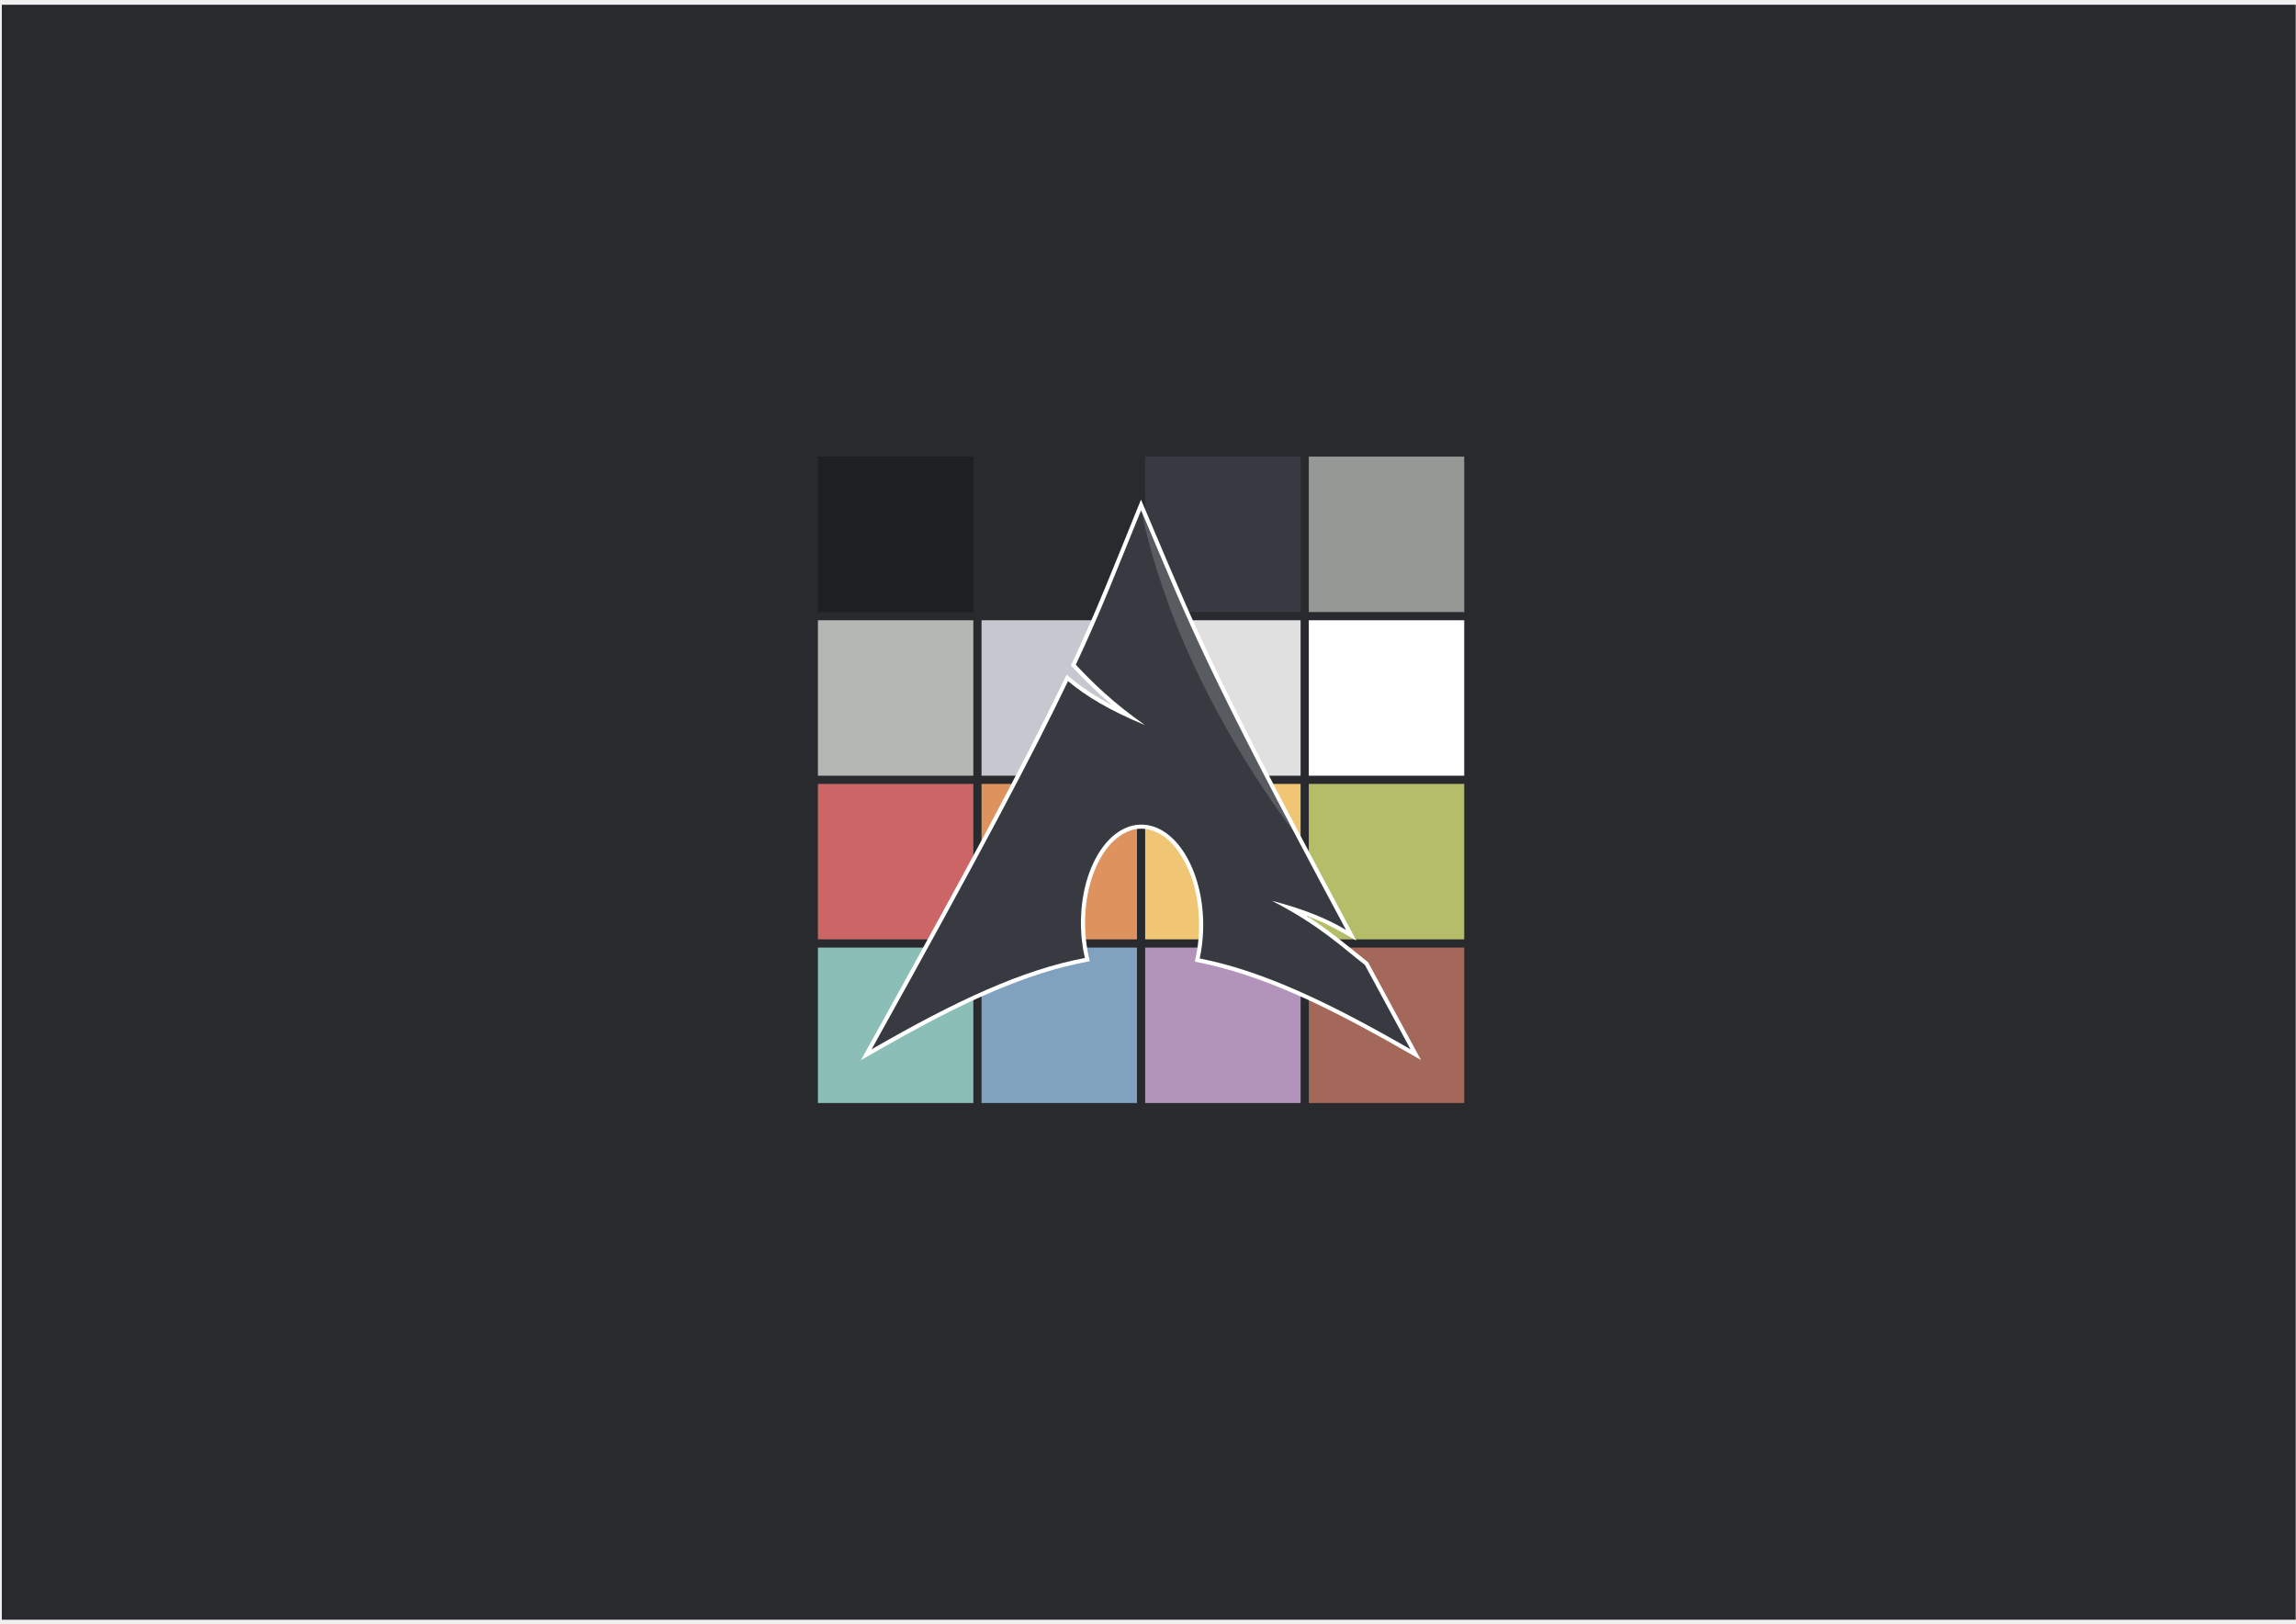
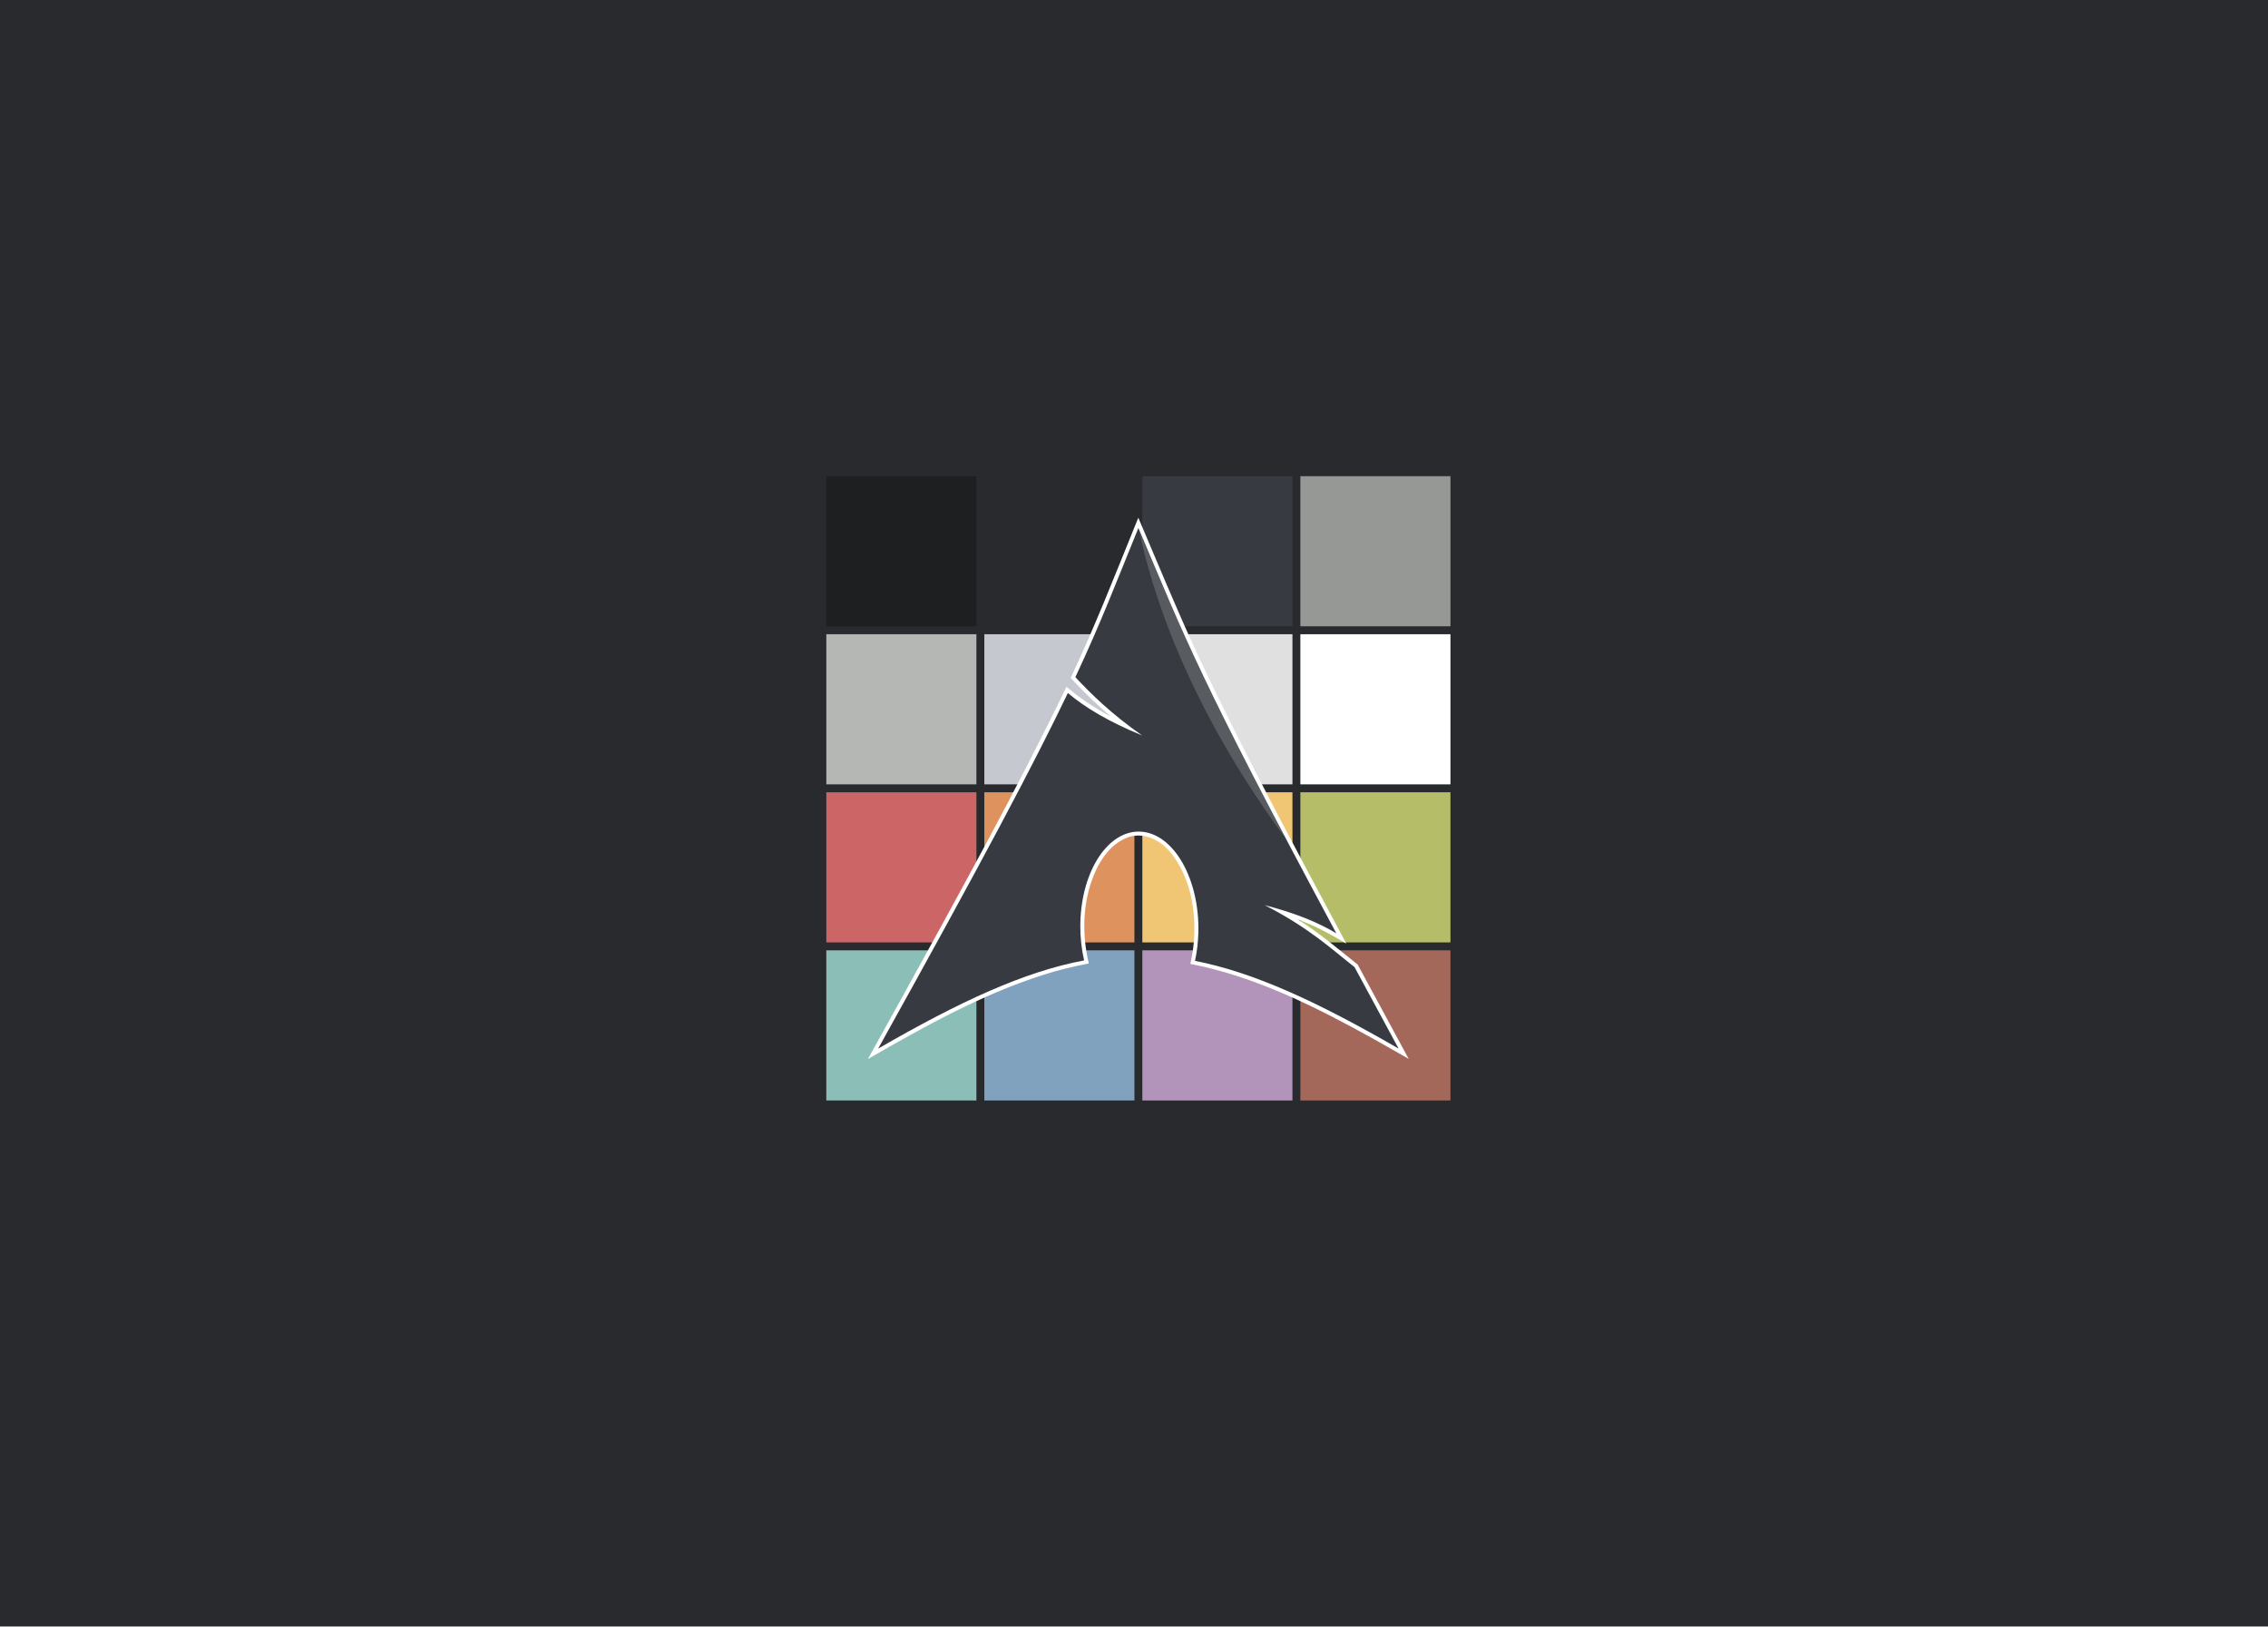
- <svg xmlns="http://www.w3.org/2000/svg" width="297mm" height="210mm" viewBox="0 0 297 210" version="1.1" id="svg5">
+ <svg xmlns="http://www.w3.org/2000/svg" width="303.803mm" height="217.814mm" viewBox="0 0 303.803 217.814" version="1.1" id="svg5">
  <defs id="defs2">
    <linearGradient id="lg" y1="9.908" x2="25.432" x1="34.766" y2="28.427" gradientTransform="matrix(1.648461,0,0,1.898048,144.1542,88.46066)" gradientUnits="userSpaceOnUse">
      <stop stop-color="#fff" stop-opacity="0" offset="0" id="stop1224" />
      <stop stop-color="#fff" stop-opacity=".275" offset="1" id="stop1226" />
    </linearGradient>
  </defs>
-   <g id="layer1">
-     <rect style="fill:#282a2e;stroke-width:10;font-variation-settings:normal;opacity:1;vector-effect:none;fill-opacity:1;stroke-linecap:butt;stroke-linejoin:miter;stroke-miterlimit:4;stroke-dasharray:none;stroke-dashoffset:0;stroke-opacity:1;-inkscape-stroke:none;stop-color:#000000;stop-opacity:1" id="rect1488" width="296.725" height="208.87" x="0.237" y="0.614" />
-     <rect style="fill:#1d1f21;stroke-width:10;fill-opacity:1" id="rect1112" width="20.105" height="20.105" x="105.801" y="59.054" />
-     <rect style="fill:#282a2e;stroke-width:10;fill-opacity:1" id="rect1114" width="20.105" height="20.105" x="126.967" y="59.054" />
-     <rect style="fill:#373b41;stroke-width:10;fill-opacity:1" id="rect1196" width="20.105" height="20.105" x="148.134" y="59.054" />
-     <rect style="fill:#969896;stroke-width:10;fill-opacity:1" id="rect1198" width="20.105" height="20.105" x="169.301" y="59.054" />
-     <rect style="fill:#b4b7b4;stroke-width:10;fill-opacity:1" id="rect1200" width="20.105" height="20.105" x="105.801" y="80.22" />
-     <rect style="fill:#c5c8cf;stroke-width:10;fill-opacity:1" id="rect1202" width="20.105" height="20.105" x="126.967" y="80.22" />
-     <rect style="fill:#e0e0e0;stroke-width:10;fill-opacity:1" id="rect1204" width="20.105" height="20.105" x="148.134" y="80.22" />
-     <rect style="fill:#ffffff;stroke-width:10;fill-opacity:1" id="rect1206" width="20.105" height="20.105" x="169.301" y="80.22" />
-     <rect style="fill:#cc6666;stroke-width:10;fill-opacity:1" id="rect1208" width="20.105" height="20.105" x="105.801" y="101.387" />
-     <rect style="fill:#de935f;stroke-width:10;fill-opacity:1" id="rect1210" width="20.105" height="20.105" x="126.967" y="101.387" />
-     <rect style="fill:#f0c674;stroke-width:10;fill-opacity:1" id="rect1212" width="20.105" height="20.105" x="148.134" y="101.387" />
-     <rect style="fill:#b5bd68;stroke-width:10;fill-opacity:1" id="rect1214" width="20.105" height="20.105" x="169.301" y="101.387" />
-     <rect style="fill:#8abeb7;stroke-width:10;fill-opacity:1" id="rect1216" width="20.105" height="20.105" x="105.801" y="122.554" />
-     <rect style="fill:#81a2be;stroke-width:10;fill-opacity:1" id="rect1218" width="20.105" height="20.105" x="126.967" y="122.554" />
-     <rect style="fill:#b294bb;stroke-width:10;fill-opacity:1" id="rect1220" width="20.105" height="20.105" x="148.134" y="122.554" />
-     <rect style="fill:#a3685a;stroke-width:10;fill-opacity:1" id="rect1222" width="20.105" height="20.105" x="169.301" y="122.554" />
+   <g id="layer1" transform="translate(4.885497,4.715281)">
+     <rect style="font-variation-settings:normal;opacity:1;vector-effect:none;fill:#282a2e;fill-opacity:1;stroke:none;stroke-width:10.333;stroke-linecap:butt;stroke-linejoin:miter;stroke-miterlimit:4;stroke-dasharray:none;stroke-dashoffset:0;stroke-opacity:1;-inkscape-stroke:none;stop-color:#000000;stop-opacity:1" id="rect1488" width="303.803" height="217.814" x="-4.885" y="-4.715" />
+     <rect style="fill:#1d1f21;fill-opacity:1;stroke-width:10" id="rect1112" width="20.105" height="20.105" x="105.801" y="59.054" />
+     <rect style="fill:#282a2e;fill-opacity:1;stroke-width:10" id="rect1114" width="20.105" height="20.105" x="126.967" y="59.054" />
+     <rect style="fill:#373b41;fill-opacity:1;stroke-width:10" id="rect1196" width="20.105" height="20.105" x="148.134" y="59.054" />
+     <rect style="fill:#969896;fill-opacity:1;stroke-width:10" id="rect1198" width="20.105" height="20.105" x="169.301" y="59.054" />
+     <rect style="fill:#b4b7b4;fill-opacity:1;stroke-width:10" id="rect1200" width="20.105" height="20.105" x="105.801" y="80.22" />
+     <rect style="fill:#c5c8cf;fill-opacity:1;stroke-width:10" id="rect1202" width="20.105" height="20.105" x="126.967" y="80.22" />
+     <rect style="fill:#e0e0e0;fill-opacity:1;stroke-width:10" id="rect1204" width="20.105" height="20.105" x="148.134" y="80.22" />
+     <rect style="fill:#ffffff;fill-opacity:1;stroke-width:10" id="rect1206" width="20.105" height="20.105" x="169.301" y="80.22" />
+     <rect style="fill:#cc6666;fill-opacity:1;stroke-width:10" id="rect1208" width="20.105" height="20.105" x="105.801" y="101.387" />
+     <rect style="fill:#de935f;fill-opacity:1;stroke-width:10" id="rect1210" width="20.105" height="20.105" x="126.967" y="101.387" />
+     <rect style="fill:#f0c674;fill-opacity:1;stroke-width:10" id="rect1212" width="20.105" height="20.105" x="148.134" y="101.387" />
+     <rect style="fill:#b5bd68;fill-opacity:1;stroke-width:10" id="rect1214" width="20.105" height="20.105" x="169.301" y="101.387" />
+     <rect style="fill:#8abeb7;fill-opacity:1;stroke-width:10" id="rect1216" width="20.105" height="20.105" x="105.801" y="122.554" />
+     <rect style="fill:#81a2be;fill-opacity:1;stroke-width:10" id="rect1218" width="20.105" height="20.105" x="126.967" y="122.554" />
+     <rect style="fill:#b294bb;fill-opacity:1;stroke-width:10" id="rect1220" width="20.105" height="20.105" x="148.134" y="122.554" />
+     <rect style="fill:#a3685a;fill-opacity:1;stroke-width:10" id="rect1222" width="20.105" height="20.105" x="169.301" y="122.554" />
    <path id="path1371" style="fill:#ffffff;stroke-width:1.089" d="m 147.114,65.799 c -2.761,6.802 -5.445,13.64 -8.584,20.279 1.718,1.824 3.5,3.596 5.432,5.195 -2.139,-1.108 -4.149,-2.456 -5.99,-4.01 -6.724,13.902 -14.223,27.409 -21.663,40.935 -1.647,2.971 -3.294,5.942 -4.942,8.913 7.504,-4.304 15.104,-8.584 23.398,-11.243 2.029,-0.657 4.106,-1.152 6.2,-1.555 -0.868,-3.559 -0.831,-7.342 0.274,-10.764 0.844,-2.53 2.368,-5.202 5.015,-6.146 2.158,-0.75 4.448,0.473 5.764,2.176 2.593,3.312 3.35,7.732 3.014,11.842 -0.072,0.995 -0.267,1.973 -0.462,2.949 8.819,1.708 16.918,5.827 24.71,10.146 1.518,0.845 3.021,1.717 4.531,2.577 -2.28,-4.215 -4.561,-8.429 -6.84,-12.645 -2.602,-2.067 -5.136,-4.236 -7.963,-5.998 2.273,0.799 4.378,1.981 6.447,3.199 -6.87,-12.884 -13.849,-25.723 -20.032,-38.955 -2.762,-5.959 -5.252,-12.038 -7.829,-18.078 -0.16,0.395 -0.319,0.789 -0.479,1.184 z" />
-     <path d="m 147.603,65.999 c -3.103,7.608 -4.988,12.591 -8.442,19.973 2.118,2.245 4.721,4.851 8.944,7.804 -4.54,-1.868 -7.635,-3.738 -9.949,-5.685 -4.421,9.226 -11.354,22.364 -25.411,47.623 11.046,-6.377 19.61,-10.311 27.59,-11.812 -0.342,-1.472 -0.524,-3.071 -0.511,-4.732 l 0.009,-0.349 c 0.175,-7.078 3.858,-12.522 8.221,-12.152 4.362,0.369 7.758,6.409 7.583,13.489 -0.034,1.333 -0.188,2.614 -0.451,3.804 7.894,1.545 16.377,5.461 27.275,11.752 -2.149,-3.956 -4.074,-7.522 -5.906,-10.919 -2.886,-2.236 -5.894,-5.146 -12.034,-8.297 4.22,1.097 7.244,2.365 9.599,3.779 C 155.495,85.598 153.99,80.987 147.603,65.999 v -10e-5 z" fill="#1793d1" id="path1231" style="stroke-width:10;font-variation-settings:normal;opacity:1;vector-effect:none;fill:#373b41;fill-opacity:1;stroke-linecap:butt;stroke-linejoin:miter;stroke-miterlimit:4;stroke-dasharray:none;stroke-dashoffset:0;stroke-opacity:1;-inkscape-stroke:none;stop-color:#000000;stop-opacity:1" />
+     <path d="m 147.603,65.999 c -3.103,7.608 -4.988,12.591 -8.442,19.973 2.118,2.245 4.721,4.851 8.944,7.804 -4.54,-1.868 -7.635,-3.738 -9.949,-5.685 -4.421,9.226 -11.354,22.364 -25.411,47.623 11.046,-6.377 19.61,-10.311 27.59,-11.812 -0.342,-1.472 -0.524,-3.071 -0.511,-4.732 l 0.009,-0.349 c 0.175,-7.078 3.858,-12.522 8.221,-12.152 4.362,0.369 7.758,6.409 7.583,13.489 -0.034,1.333 -0.188,2.614 -0.451,3.804 7.894,1.545 16.377,5.461 27.275,11.752 -2.149,-3.956 -4.074,-7.522 -5.906,-10.919 -2.886,-2.236 -5.894,-5.146 -12.034,-8.297 4.22,1.097 7.244,2.365 9.599,3.779 C 155.495,85.598 153.99,80.987 147.603,65.999 v -10e-5 z" fill="#1793d1" id="path1231" style="font-variation-settings:normal;opacity:1;vector-effect:none;fill:#373b41;fill-opacity:1;stroke-width:10;stroke-linecap:butt;stroke-linejoin:miter;stroke-miterlimit:4;stroke-dasharray:none;stroke-dashoffset:0;stroke-opacity:1;-inkscape-stroke:none;stop-color:#000000;stop-opacity:1" />
    <path id="path2522" fill-opacity="0.166" fill="#ffffff" d="M 167.225,107.435 C 152.114,86.926 148.612,70.396 147.724,66.45 c 8.061,18.591 8.005,18.82 19.501,40.985 z" style="stroke-width:1.089" />
-     <circle id="path2974" style="fill:#ffffff;stroke:#000000;stroke-width:0.265" cx="145.078" cy="-27.597" r="1.924" />
-     <circle id="path2976" style="fill:#ffffff;stroke:#000000;stroke-width:0.265" cx="145.078" cy="-27.597" r="1.924" />
  </g>
</svg>
